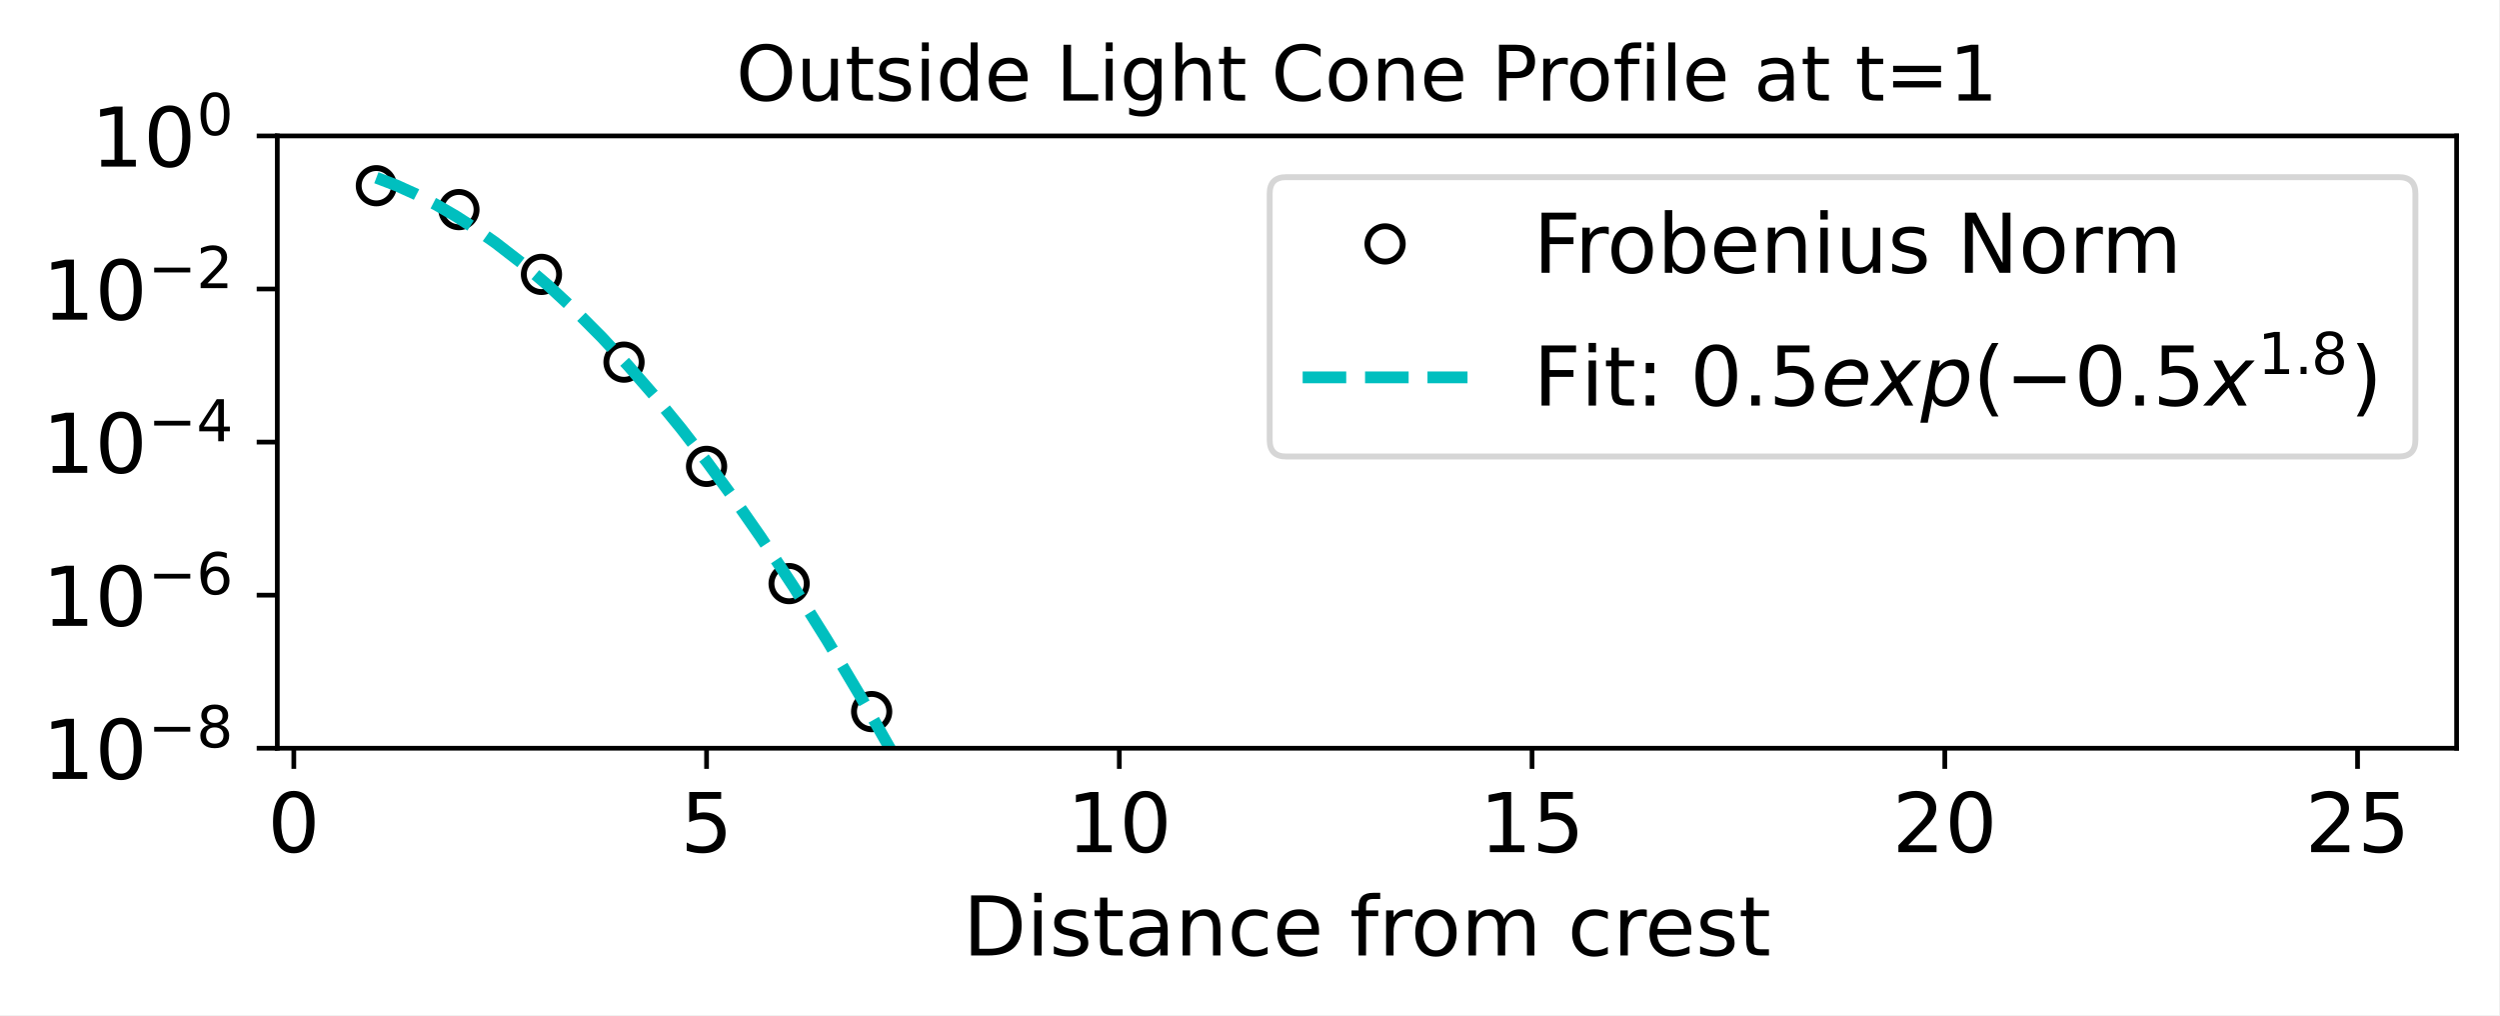
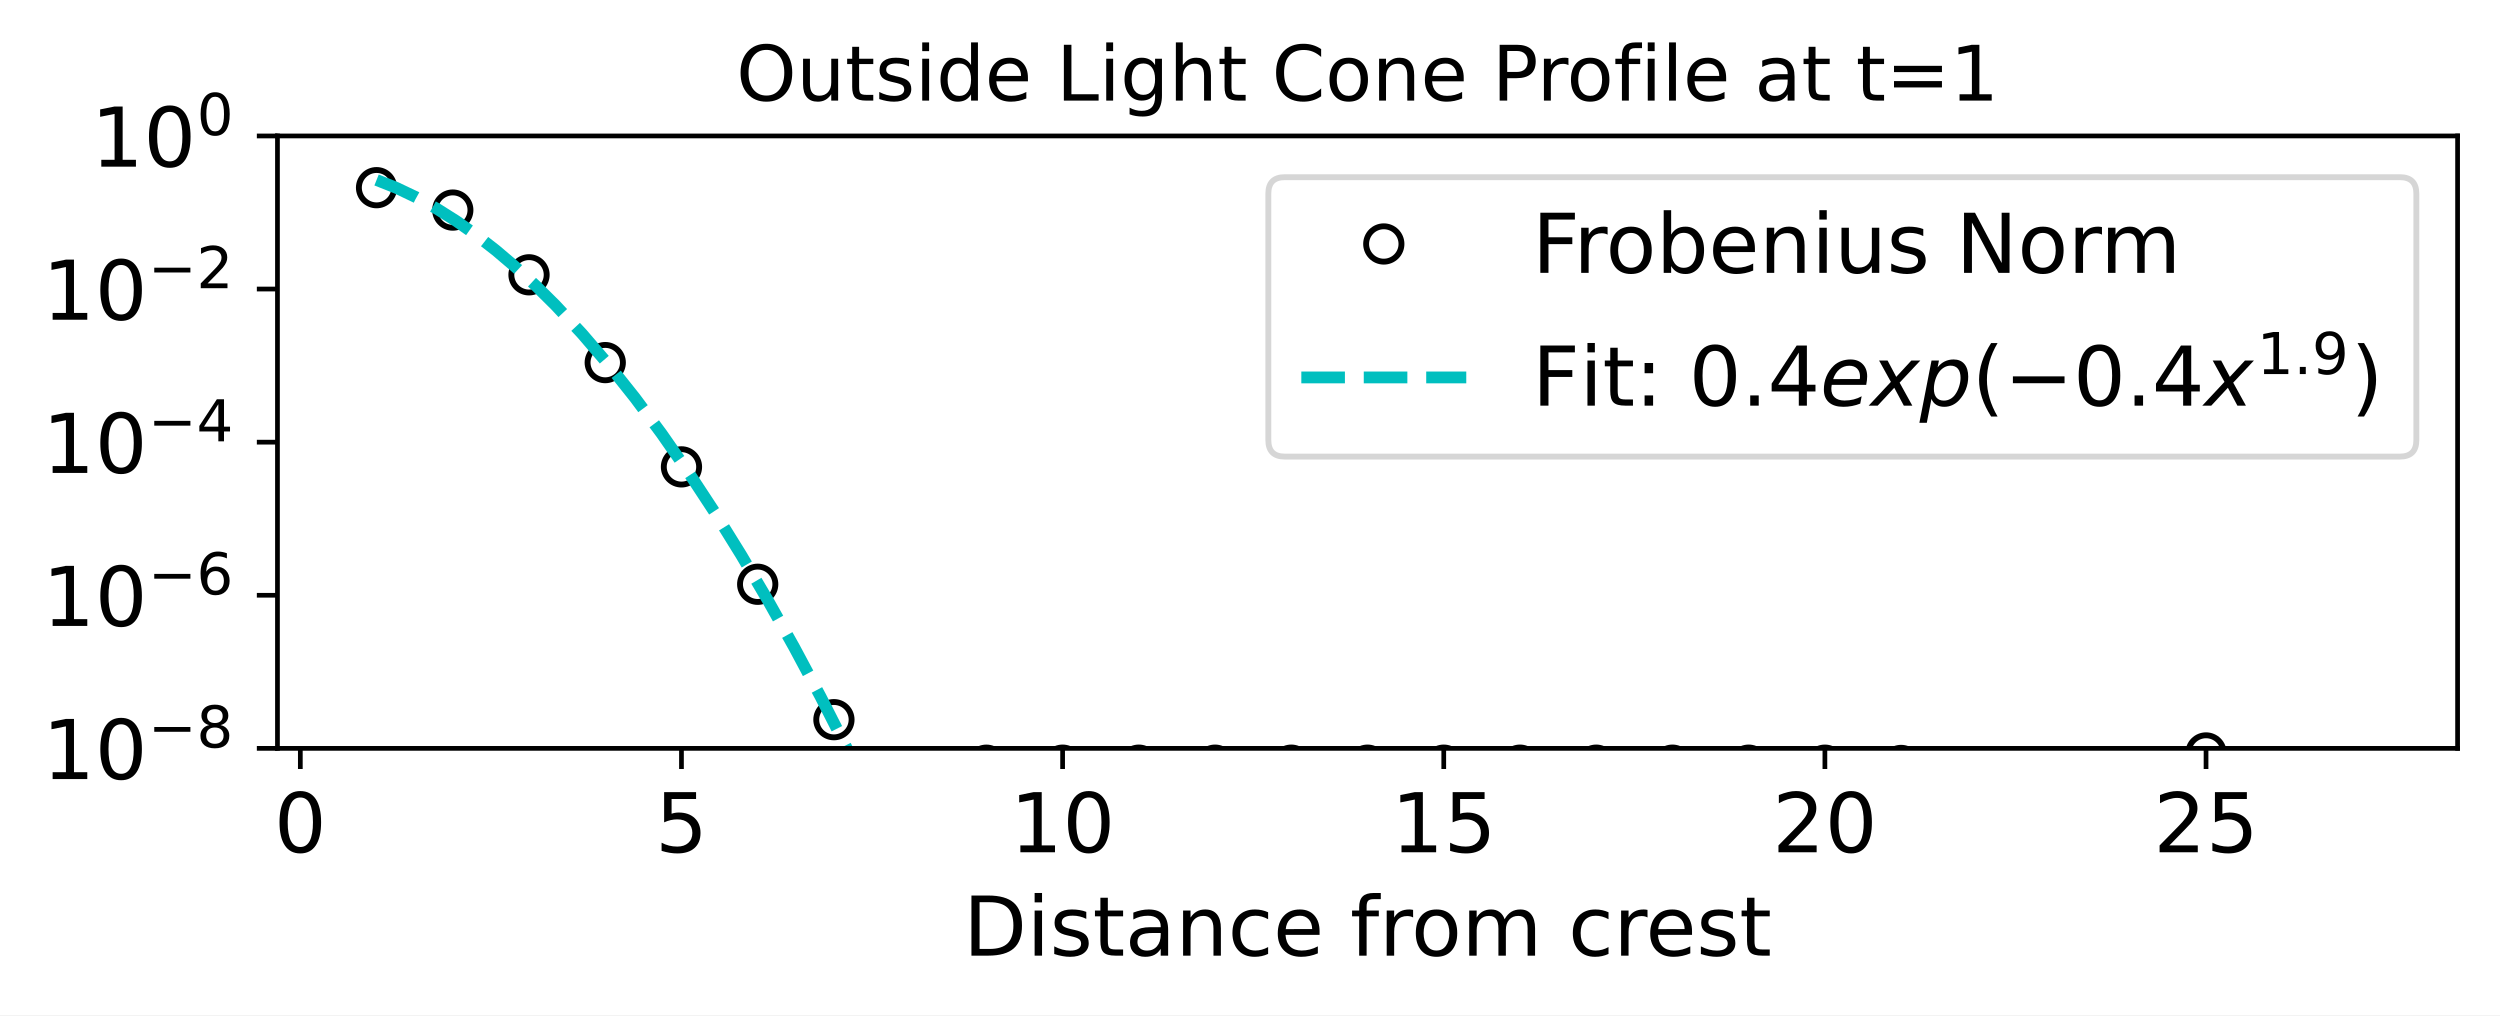
- <svg xmlns="http://www.w3.org/2000/svg" xmlns:xlink="http://www.w3.org/1999/xlink" width="424.458pt" height="172.337pt" viewBox="0 0 424.458 172.337" version="1.1">
+ <svg xmlns="http://www.w3.org/2000/svg" xmlns:xlink="http://www.w3.org/1999/xlink" width="424.385pt" height="172.337pt" viewBox="0 0 424.385 172.337" version="1.1">
  <defs>
    <style type="text/css">*{stroke-linejoin: round; stroke-linecap: butt}</style>
  </defs>
  <g id="figure_1">
    <g id="patch_1">
-       <path d="M 0 172.337  L 424.458 172.337  L 424.458 0  L 0 0  z " style="fill: #ffffff" />
+       <path d="M 0 172.337  L 424.385 172.337  L 424.385 0  L 0 0  z " style="fill: #ffffff" />
    </g>
    <g id="axes_1">
      <g id="patch_2">
-         <path d="M 47.1 127.038  L 417.258 127.038  L 417.258 23.078  L 47.1 23.078  z " style="fill: #ffffff" />
+         <path d="M 47.1 127.038  L 417.185 127.038  L 417.185 23.078  L 47.1 23.078  z " style="fill: #ffffff" />
      </g>
      <g id="matplotlib.axis_1">
        <g id="xtick_1">
          <g id="line2d_1">
            <defs>
-               <path id="md20a677509" d="M 0 0  L 0 3.5  " style="stroke: #000000; stroke-width: 0.8" />
+               <path id="m1f319a5783" d="M 0 0  L 0 3.5  " style="stroke: #000000; stroke-width: 0.8" />
            </defs>
            <g>
-               <use xlink:href="#md20a677509" x="49.904" y="127.038" style="stroke: #000000; stroke-width: 0.8" />
+               <use xlink:href="#m1f319a5783" x="50.982" y="127.038" style="stroke: #000000; stroke-width: 0.8" />
            </g>
          </g>
          <g id="text_1">
-             <g transform="translate(45.45048 144.6758) scale(0.14 -0.14)">
+             <g transform="translate(46.52826 144.6758) scale(0.14 -0.14)">
              <defs>
                <path id="DejaVuSans-30" d="M 2034 4250  Q 1547 4250 1301 3770  Q 1056 3291 1056 2328  Q 1056 1369 1301 889  Q 1547 409 2034 409  Q 2525 409 2770 889  Q 3016 1369 3016 2328  Q 3016 3291 2770 3770  Q 2525 4250 2034 4250  z M 2034 4750  Q 2819 4750 3233 4129  Q 3647 3509 3647 2328  Q 3647 1150 3233 529  Q 2819 -91 2034 -91  Q 1250 -91 836 529  Q 422 1150 422 2328  Q 422 3509 836 4129  Q 1250 4750 2034 4750  z " transform="scale(0.015625)" />
              </defs>
              <use xlink:href="#DejaVuSans-30" />
            </g>
          </g>
        </g>
        <g id="xtick_2">
          <g id="line2d_2">
            <g>
-               <use xlink:href="#md20a677509" x="120.01" y="127.038" style="stroke: #000000; stroke-width: 0.8" />
+               <use xlink:href="#m1f319a5783" x="115.682" y="127.038" style="stroke: #000000; stroke-width: 0.8" />
            </g>
          </g>
          <g id="text_2">
-             <g transform="translate(115.5562 144.6758) scale(0.14 -0.14)">
+             <g transform="translate(111.2284 144.6758) scale(0.14 -0.14)">
              <defs>
                <path id="DejaVuSans-35" d="M 691 4666  L 3169 4666  L 3169 4134  L 1269 4134  L 1269 2991  Q 1406 3038 1543 3061  Q 1681 3084 1819 3084  Q 2600 3084 3056 2656  Q 3513 2228 3513 1497  Q 3513 744 3044 326  Q 2575 -91 1722 -91  Q 1428 -91 1123 -41  Q 819 9 494 109  L 494 744  Q 775 591 1075 516  Q 1375 441 1709 441  Q 2250 441 2565 725  Q 2881 1009 2881 1497  Q 2881 1984 2565 2268  Q 2250 2553 1709 2553  Q 1456 2553 1204 2497  Q 953 2441 691 2322  L 691 4666  z " transform="scale(0.015625)" />
              </defs>
              <use xlink:href="#DejaVuSans-35" />
            </g>
          </g>
        </g>
        <g id="xtick_3">
          <g id="line2d_3">
            <g>
-               <use xlink:href="#md20a677509" x="190.116" y="127.038" style="stroke: #000000; stroke-width: 0.8" />
+               <use xlink:href="#m1f319a5783" x="180.382" y="127.038" style="stroke: #000000; stroke-width: 0.8" />
            </g>
          </g>
          <g id="text_3">
-             <g transform="translate(181.2082 144.6758) scale(0.14 -0.14)">
+             <g transform="translate(171.4749 144.6758) scale(0.14 -0.14)">
              <defs>
                <path id="DejaVuSans-31" d="M 794 531  L 1825 531  L 1825 4091  L 703 3866  L 703 4441  L 1819 4666  L 2450 4666  L 2450 531  L 3481 531  L 3481 0  L 794 0  L 794 531  z " transform="scale(0.015625)" />
              </defs>
              <use xlink:href="#DejaVuSans-31" />
-               <use xlink:href="#DejaVuSans-30" x="63.623" />
+               <use xlink:href="#DejaVuSans-30" transform="translate(63.62305 0)" />
            </g>
          </g>
        </g>
        <g id="xtick_4">
          <g id="line2d_4">
            <g>
-               <use xlink:href="#md20a677509" x="260.221" y="127.038" style="stroke: #000000; stroke-width: 0.8" />
+               <use xlink:href="#m1f319a5783" x="245.083" y="127.038" style="stroke: #000000; stroke-width: 0.8" />
            </g>
          </g>
          <g id="text_4">
-             <g transform="translate(251.3139 144.6758) scale(0.14 -0.14)">
+             <g transform="translate(236.175 144.6758) scale(0.14 -0.14)">
              <use xlink:href="#DejaVuSans-31" />
-               <use xlink:href="#DejaVuSans-35" x="63.623" />
+               <use xlink:href="#DejaVuSans-35" transform="translate(63.62305 0)" />
            </g>
          </g>
        </g>
        <g id="xtick_5">
          <g id="line2d_5">
            <g>
-               <use xlink:href="#md20a677509" x="330.327" y="127.038" style="stroke: #000000; stroke-width: 0.8" />
+               <use xlink:href="#m1f319a5783" x="309.783" y="127.038" style="stroke: #000000; stroke-width: 0.8" />
            </g>
          </g>
          <g id="text_5">
-             <g transform="translate(321.4196 144.6758) scale(0.14 -0.14)">
+             <g transform="translate(300.8752 144.6758) scale(0.14 -0.14)">
              <defs>
                <path id="DejaVuSans-32" d="M 1228 531  L 3431 531  L 3431 0  L 469 0  L 469 531  Q 828 903 1448 1529  Q 2069 2156 2228 2338  Q 2531 2678 2651 2914  Q 2772 3150 2772 3378  Q 2772 3750 2511 3984  Q 2250 4219 1831 4219  Q 1534 4219 1204 4116  Q 875 4013 500 3803  L 500 4441  Q 881 4594 1212 4672  Q 1544 4750 1819 4750  Q 2544 4750 2975 4387  Q 3406 4025 3406 3419  Q 3406 3131 3298 2873  Q 3191 2616 2906 2266  Q 2828 2175 2409 1742  Q 1991 1309 1228 531  z " transform="scale(0.015625)" />
              </defs>
              <use xlink:href="#DejaVuSans-32" />
-               <use xlink:href="#DejaVuSans-30" x="63.623" />
+               <use xlink:href="#DejaVuSans-30" transform="translate(63.62305 0)" />
            </g>
          </g>
        </g>
        <g id="xtick_6">
          <g id="line2d_6">
            <g>
-               <use xlink:href="#md20a677509" x="400.433" y="127.038" style="stroke: #000000; stroke-width: 0.8" />
+               <use xlink:href="#m1f319a5783" x="374.483" y="127.038" style="stroke: #000000; stroke-width: 0.8" />
            </g>
          </g>
          <g id="text_6">
-             <g transform="translate(391.5254 144.6758) scale(0.14 -0.14)">
+             <g transform="translate(365.5754 144.6758) scale(0.14 -0.14)">
              <use xlink:href="#DejaVuSans-32" />
-               <use xlink:href="#DejaVuSans-35" x="63.623" />
+               <use xlink:href="#DejaVuSans-35" transform="translate(63.62305 0)" />
            </g>
          </g>
        </g>
        <g id="text_7">
-           <g transform="translate(163.5693 162.2252) scale(0.14 -0.14)">
+           <g transform="translate(163.5327 162.2252) scale(0.14 -0.14)">
            <defs>
              <path id="DejaVuSans-44" d="M 1259 4147  L 1259 519  L 2022 519  Q 2988 519 3436 956  Q 3884 1394 3884 2338  Q 3884 3275 3436 3711  Q 2988 4147 2022 4147  L 1259 4147  z M 628 4666  L 1925 4666  Q 3281 4666 3915 4102  Q 4550 3538 4550 2338  Q 4550 1131 3912 565  Q 3275 0 1925 0  L 628 0  L 628 4666  z " transform="scale(0.015625)" />
              <path id="DejaVuSans-69" d="M 603 3500  L 1178 3500  L 1178 0  L 603 0  L 603 3500  z M 603 4863  L 1178 4863  L 1178 4134  L 603 4134  L 603 4863  z " transform="scale(0.015625)" />
              <path id="DejaVuSans-73" d="M 2834 3397  L 2834 2853  Q 2591 2978 2328 3040  Q 2066 3103 1784 3103  Q 1356 3103 1142 2972  Q 928 2841 928 2578  Q 928 2378 1081 2264  Q 1234 2150 1697 2047  L 1894 2003  Q 2506 1872 2764 1633  Q 3022 1394 3022 966  Q 3022 478 2636 193  Q 2250 -91 1575 -91  Q 1294 -91 989 -36  Q 684 19 347 128  L 347 722  Q 666 556 975 473  Q 1284 391 1588 391  Q 1994 391 2212 530  Q 2431 669 2431 922  Q 2431 1156 2273 1281  Q 2116 1406 1581 1522  L 1381 1569  Q 847 1681 609 1914  Q 372 2147 372 2553  Q 372 3047 722 3315  Q 1072 3584 1716 3584  Q 2034 3584 2315 3537  Q 2597 3491 2834 3397  z " transform="scale(0.015625)" />
              <path id="DejaVuSans-74" d="M 1172 4494  L 1172 3500  L 2356 3500  L 2356 3053  L 1172 3053  L 1172 1153  Q 1172 725 1289 603  Q 1406 481 1766 481  L 2356 481  L 2356 0  L 1766 0  Q 1100 0 847 248  Q 594 497 594 1153  L 594 3053  L 172 3053  L 172 3500  L 594 3500  L 594 4494  L 1172 4494  z " transform="scale(0.015625)" />
              <path id="DejaVuSans-61" d="M 2194 1759  Q 1497 1759 1228 1600  Q 959 1441 959 1056  Q 959 750 1161 570  Q 1363 391 1709 391  Q 2188 391 2477 730  Q 2766 1069 2766 1631  L 2766 1759  L 2194 1759  z M 3341 1997  L 3341 0  L 2766 0  L 2766 531  Q 2569 213 2275 61  Q 1981 -91 1556 -91  Q 1019 -91 701 211  Q 384 513 384 1019  Q 384 1609 779 1909  Q 1175 2209 1959 2209  L 2766 2209  L 2766 2266  Q 2766 2663 2505 2880  Q 2244 3097 1772 3097  Q 1472 3097 1187 3025  Q 903 2953 641 2809  L 641 3341  Q 956 3463 1253 3523  Q 1550 3584 1831 3584  Q 2591 3584 2966 3190  Q 3341 2797 3341 1997  z " transform="scale(0.015625)" />
              <path id="DejaVuSans-6e" d="M 3513 2113  L 3513 0  L 2938 0  L 2938 2094  Q 2938 2591 2744 2837  Q 2550 3084 2163 3084  Q 1697 3084 1428 2787  Q 1159 2491 1159 1978  L 1159 0  L 581 0  L 581 3500  L 1159 3500  L 1159 2956  Q 1366 3272 1645 3428  Q 1925 3584 2291 3584  Q 2894 3584 3203 3211  Q 3513 2838 3513 2113  z " transform="scale(0.015625)" />
              <path id="DejaVuSans-63" d="M 3122 3366  L 3122 2828  Q 2878 2963 2633 3030  Q 2388 3097 2138 3097  Q 1578 3097 1268 2742  Q 959 2388 959 1747  Q 959 1106 1268 751  Q 1578 397 2138 397  Q 2388 397 2633 464  Q 2878 531 3122 666  L 3122 134  Q 2881 22 2623 -34  Q 2366 -91 2075 -91  Q 1284 -91 818 406  Q 353 903 353 1747  Q 353 2603 823 3093  Q 1294 3584 2113 3584  Q 2378 3584 2631 3529  Q 2884 3475 3122 3366  z " transform="scale(0.015625)" />
              <path id="DejaVuSans-65" d="M 3597 1894  L 3597 1613  L 953 1613  Q 991 1019 1311 708  Q 1631 397 2203 397  Q 2534 397 2845 478  Q 3156 559 3463 722  L 3463 178  Q 3153 47 2828 -22  Q 2503 -91 2169 -91  Q 1331 -91 842 396  Q 353 884 353 1716  Q 353 2575 817 3079  Q 1281 3584 2069 3584  Q 2775 3584 3186 3129  Q 3597 2675 3597 1894  z M 3022 2063  Q 3016 2534 2758 2815  Q 2500 3097 2075 3097  Q 1594 3097 1305 2825  Q 1016 2553 972 2059  L 3022 2063  z " transform="scale(0.015625)" />
              <path id="DejaVuSans-20" transform="scale(0.015625)" />
              <path id="DejaVuSans-66" d="M 2375 4863  L 2375 4384  L 1825 4384  Q 1516 4384 1395 4259  Q 1275 4134 1275 3809  L 1275 3500  L 2222 3500  L 2222 3053  L 1275 3053  L 1275 0  L 697 0  L 697 3053  L 147 3053  L 147 3500  L 697 3500  L 697 3744  Q 697 4328 969 4595  Q 1241 4863 1831 4863  L 2375 4863  z " transform="scale(0.015625)" />
              <path id="DejaVuSans-72" d="M 2631 2963  Q 2534 3019 2420 3045  Q 2306 3072 2169 3072  Q 1681 3072 1420 2755  Q 1159 2438 1159 1844  L 1159 0  L 581 0  L 581 3500  L 1159 3500  L 1159 2956  Q 1341 3275 1631 3429  Q 1922 3584 2338 3584  Q 2397 3584 2469 3576  Q 2541 3569 2628 3553  L 2631 2963  z " transform="scale(0.015625)" />
              <path id="DejaVuSans-6f" d="M 1959 3097  Q 1497 3097 1228 2736  Q 959 2375 959 1747  Q 959 1119 1226 758  Q 1494 397 1959 397  Q 2419 397 2687 759  Q 2956 1122 2956 1747  Q 2956 2369 2687 2733  Q 2419 3097 1959 3097  z M 1959 3584  Q 2709 3584 3137 3096  Q 3566 2609 3566 1747  Q 3566 888 3137 398  Q 2709 -91 1959 -91  Q 1206 -91 779 398  Q 353 888 353 1747  Q 353 2609 779 3096  Q 1206 3584 1959 3584  z " transform="scale(0.015625)" />
              <path id="DejaVuSans-6d" d="M 3328 2828  Q 3544 3216 3844 3400  Q 4144 3584 4550 3584  Q 5097 3584 5394 3201  Q 5691 2819 5691 2113  L 5691 0  L 5113 0  L 5113 2094  Q 5113 2597 4934 2840  Q 4756 3084 4391 3084  Q 3944 3084 3684 2787  Q 3425 2491 3425 1978  L 3425 0  L 2847 0  L 2847 2094  Q 2847 2600 2669 2842  Q 2491 3084 2119 3084  Q 1678 3084 1418 2786  Q 1159 2488 1159 1978  L 1159 0  L 581 0  L 581 3500  L 1159 3500  L 1159 2956  Q 1356 3278 1631 3431  Q 1906 3584 2284 3584  Q 2666 3584 2933 3390  Q 3200 3197 3328 2828  z " transform="scale(0.015625)" />
            </defs>
            <use xlink:href="#DejaVuSans-44" />
-             <use xlink:href="#DejaVuSans-69" x="77.002" />
-             <use xlink:href="#DejaVuSans-73" x="104.785" />
-             <use xlink:href="#DejaVuSans-74" x="156.885" />
-             <use xlink:href="#DejaVuSans-61" x="196.094" />
-             <use xlink:href="#DejaVuSans-6e" x="257.373" />
-             <use xlink:href="#DejaVuSans-63" x="320.752" />
-             <use xlink:href="#DejaVuSans-65" x="375.732" />
-             <use xlink:href="#DejaVuSans-20" x="437.256" />
-             <use xlink:href="#DejaVuSans-66" x="469.043" />
-             <use xlink:href="#DejaVuSans-72" x="504.248" />
-             <use xlink:href="#DejaVuSans-6f" x="543.111" />
-             <use xlink:href="#DejaVuSans-6d" x="604.293" />
-             <use xlink:href="#DejaVuSans-20" x="701.705" />
-             <use xlink:href="#DejaVuSans-63" x="733.492" />
-             <use xlink:href="#DejaVuSans-72" x="788.473" />
-             <use xlink:href="#DejaVuSans-65" x="827.336" />
-             <use xlink:href="#DejaVuSans-73" x="888.859" />
-             <use xlink:href="#DejaVuSans-74" x="940.959" />
+             <use xlink:href="#DejaVuSans-69" transform="translate(77.00195 0)" />
+             <use xlink:href="#DejaVuSans-73" transform="translate(104.7852 0)" />
+             <use xlink:href="#DejaVuSans-74" transform="translate(156.8848 0)" />
+             <use xlink:href="#DejaVuSans-61" transform="translate(196.0938 0)" />
+             <use xlink:href="#DejaVuSans-6e" transform="translate(257.373 0)" />
+             <use xlink:href="#DejaVuSans-63" transform="translate(320.752 0)" />
+             <use xlink:href="#DejaVuSans-65" transform="translate(375.7324 0)" />
+             <use xlink:href="#DejaVuSans-20" transform="translate(437.2559 0)" />
+             <use xlink:href="#DejaVuSans-66" transform="translate(469.043 0)" />
+             <use xlink:href="#DejaVuSans-72" transform="translate(504.248 0)" />
+             <use xlink:href="#DejaVuSans-6f" transform="translate(543.1113 0)" />
+             <use xlink:href="#DejaVuSans-6d" transform="translate(604.293 0)" />
+             <use xlink:href="#DejaVuSans-20" transform="translate(701.7051 0)" />
+             <use xlink:href="#DejaVuSans-63" transform="translate(733.4922 0)" />
+             <use xlink:href="#DejaVuSans-72" transform="translate(788.4727 0)" />
+             <use xlink:href="#DejaVuSans-65" transform="translate(827.3359 0)" />
+             <use xlink:href="#DejaVuSans-73" transform="translate(888.8594 0)" />
+             <use xlink:href="#DejaVuSans-74" transform="translate(940.959 0)" />
          </g>
        </g>
      </g>
      <g id="matplotlib.axis_2">
        <g id="ytick_1">
          <g id="line2d_7">
            <defs>
-               <path id="mdaa68a23bd" d="M 0 0  L -3.5 0  " style="stroke: #000000; stroke-width: 0.8" />
+               <path id="mc70b326fee" d="M 0 0  L -3.5 0  " style="stroke: #000000; stroke-width: 0.8" />
            </defs>
            <g>
-               <use xlink:href="#mdaa68a23bd" x="47.1" y="127.038" style="stroke: #000000; stroke-width: 0.8" />
+               <use xlink:href="#mc70b326fee" x="47.1" y="127.038" style="stroke: #000000; stroke-width: 0.8" />
            </g>
          </g>
          <g id="text_8">
            <g transform="translate(7.2 132.3569) scale(0.14 -0.14)">
              <defs>
                <path id="DejaVuSans-2212" d="M 678 2272  L 4684 2272  L 4684 1741  L 678 1741  L 678 2272  z " transform="scale(0.015625)" />
                <path id="DejaVuSans-38" d="M 2034 2216  Q 1584 2216 1326 1975  Q 1069 1734 1069 1313  Q 1069 891 1326 650  Q 1584 409 2034 409  Q 2484 409 2743 651  Q 3003 894 3003 1313  Q 3003 1734 2745 1975  Q 2488 2216 2034 2216  z M 1403 2484  Q 997 2584 770 2862  Q 544 3141 544 3541  Q 544 4100 942 4425  Q 1341 4750 2034 4750  Q 2731 4750 3128 4425  Q 3525 4100 3525 3541  Q 3525 3141 3298 2862  Q 3072 2584 2669 2484  Q 3125 2378 3379 2068  Q 3634 1759 3634 1313  Q 3634 634 3220 271  Q 2806 -91 2034 -91  Q 1263 -91 848 271  Q 434 634 434 1313  Q 434 1759 690 2068  Q 947 2378 1403 2484  z M 1172 3481  Q 1172 3119 1398 2916  Q 1625 2713 2034 2713  Q 2441 2713 2670 2916  Q 2900 3119 2900 3481  Q 2900 3844 2670 4047  Q 2441 4250 2034 4250  Q 1625 4250 1398 4047  Q 1172 3844 1172 3481  z " transform="scale(0.015625)" />
              </defs>
              <use xlink:href="#DejaVuSans-31" transform="translate(0 0.765625)" />
              <use xlink:href="#DejaVuSans-30" transform="translate(63.62305 0.765625)" />
              <use xlink:href="#DejaVuSans-2212" transform="translate(128.2031 39.04688) scale(0.7)" />
              <use xlink:href="#DejaVuSans-38" transform="translate(186.8555 39.04688) scale(0.7)" />
            </g>
          </g>
        </g>
        <g id="ytick_2">
          <g id="line2d_8">
            <g>
-               <use xlink:href="#mdaa68a23bd" x="47.1" y="101.048" style="stroke: #000000; stroke-width: 0.8" />
+               <use xlink:href="#mc70b326fee" x="47.1" y="101.048" style="stroke: #000000; stroke-width: 0.8" />
            </g>
          </g>
          <g id="text_9">
            <g transform="translate(7.2 106.3669) scale(0.14 -0.14)">
              <defs>
                <path id="DejaVuSans-36" d="M 2113 2584  Q 1688 2584 1439 2293  Q 1191 2003 1191 1497  Q 1191 994 1439 701  Q 1688 409 2113 409  Q 2538 409 2786 701  Q 3034 994 3034 1497  Q 3034 2003 2786 2293  Q 2538 2584 2113 2584  z M 3366 4563  L 3366 3988  Q 3128 4100 2886 4159  Q 2644 4219 2406 4219  Q 1781 4219 1451 3797  Q 1122 3375 1075 2522  Q 1259 2794 1537 2939  Q 1816 3084 2150 3084  Q 2853 3084 3261 2657  Q 3669 2231 3669 1497  Q 3669 778 3244 343  Q 2819 -91 2113 -91  Q 1303 -91 875 529  Q 447 1150 447 2328  Q 447 3434 972 4092  Q 1497 4750 2381 4750  Q 2619 4750 2861 4703  Q 3103 4656 3366 4563  z " transform="scale(0.015625)" />
              </defs>
              <use xlink:href="#DejaVuSans-31" transform="translate(0 0.765625)" />
              <use xlink:href="#DejaVuSans-30" transform="translate(63.62305 0.765625)" />
              <use xlink:href="#DejaVuSans-2212" transform="translate(128.2031 39.04688) scale(0.7)" />
              <use xlink:href="#DejaVuSans-36" transform="translate(186.8555 39.04688) scale(0.7)" />
            </g>
          </g>
        </g>
        <g id="ytick_3">
          <g id="line2d_9">
            <g>
-               <use xlink:href="#mdaa68a23bd" x="47.1" y="75.058" style="stroke: #000000; stroke-width: 0.8" />
+               <use xlink:href="#mc70b326fee" x="47.1" y="75.058" style="stroke: #000000; stroke-width: 0.8" />
            </g>
          </g>
          <g id="text_10">
            <g transform="translate(7.2 80.37687) scale(0.14 -0.14)">
              <defs>
                <path id="DejaVuSans-34" d="M 2419 4116  L 825 1625  L 2419 1625  L 2419 4116  z M 2253 4666  L 3047 4666  L 3047 1625  L 3713 1625  L 3713 1100  L 3047 1100  L 3047 0  L 2419 0  L 2419 1100  L 313 1100  L 313 1709  L 2253 4666  z " transform="scale(0.015625)" />
              </defs>
              <use xlink:href="#DejaVuSans-31" transform="translate(0 0.684375)" />
              <use xlink:href="#DejaVuSans-30" transform="translate(63.62305 0.684375)" />
              <use xlink:href="#DejaVuSans-2212" transform="translate(128.2031 38.96563) scale(0.7)" />
              <use xlink:href="#DejaVuSans-34" transform="translate(186.8555 38.96563) scale(0.7)" />
            </g>
          </g>
        </g>
        <g id="ytick_4">
          <g id="line2d_10">
            <g>
-               <use xlink:href="#mdaa68a23bd" x="47.1" y="49.068" style="stroke: #000000; stroke-width: 0.8" />
+               <use xlink:href="#mc70b326fee" x="47.1" y="49.068" style="stroke: #000000; stroke-width: 0.8" />
            </g>
          </g>
          <g id="text_11">
            <g transform="translate(7.2 54.38688) scale(0.14 -0.14)">
              <use xlink:href="#DejaVuSans-31" transform="translate(0 0.765625)" />
              <use xlink:href="#DejaVuSans-30" transform="translate(63.62305 0.765625)" />
              <use xlink:href="#DejaVuSans-2212" transform="translate(128.2031 39.04688) scale(0.7)" />
              <use xlink:href="#DejaVuSans-32" transform="translate(186.8555 39.04688) scale(0.7)" />
            </g>
          </g>
        </g>
        <g id="ytick_5">
          <g id="line2d_11">
            <g>
-               <use xlink:href="#mdaa68a23bd" x="47.1" y="23.078" style="stroke: #000000; stroke-width: 0.8" />
+               <use xlink:href="#mc70b326fee" x="47.1" y="23.078" style="stroke: #000000; stroke-width: 0.8" />
            </g>
          </g>
          <g id="text_12">
            <g transform="translate(15.46 28.39688) scale(0.14 -0.14)">
              <use xlink:href="#DejaVuSans-31" transform="translate(0 0.765625)" />
              <use xlink:href="#DejaVuSans-30" transform="translate(63.62305 0.765625)" />
              <use xlink:href="#DejaVuSans-30" transform="translate(128.2031 39.04688) scale(0.7)" />
            </g>
          </g>
        </g>
      </g>
      <g id="line2d_12">
        <defs>
-           <path id="mbdacf6a982" d="M 0 3  C 0.796 3 1.559 2.684 2.121 2.121  C 2.684 1.559 3 0.796 3 0  C 3 -0.796 2.684 -1.559 2.121 -2.121  C 1.559 -2.684 0.796 -3 0 -3  C -0.796 -3 -1.559 -2.684 -2.121 -2.121  C -2.684 -1.559 -3 -0.796 -3 0  C -3 0.796 -2.684 1.559 -2.121 2.121  C -1.559 2.684 -0.796 3 0 3  z " style="stroke: #000000" />
+           <path id="m5ffe01f580" d="M 0 3  C 0.796 3 1.559 2.684 2.121 2.121  C 2.684 1.559 3 0.796 3 0  C 3 -0.796 2.684 -1.559 2.121 -2.121  C 1.559 -2.684 0.796 -3 0 -3  C -0.796 -3 -1.559 -2.684 -2.121 -2.121  C -2.684 -1.559 -3 -0.796 -3 0  C -3 0.796 -2.684 1.559 -2.121 2.121  C -1.559 2.684 -0.796 3 0 3  z " style="stroke: #000000" />
        </defs>
-         <g clip-path="url(#p3f7e298bd0)">
-           <use xlink:href="#mbdacf6a982" x="63.925" y="31.532" style="fill: #ffffff; stroke: #000000" />
-           <use xlink:href="#mbdacf6a982" x="77.947" y="35.588" style="fill: #ffffff; stroke: #000000" />
-           <use xlink:href="#mbdacf6a982" x="91.968" y="46.588" style="fill: #ffffff; stroke: #000000" />
-           <use xlink:href="#mbdacf6a982" x="105.989" y="61.486" style="fill: #ffffff; stroke: #000000" />
-           <use xlink:href="#mbdacf6a982" x="120.01" y="79.184" style="fill: #ffffff; stroke: #000000" />
-           <use xlink:href="#mbdacf6a982" x="134.031" y="99.086" style="fill: #ffffff; stroke: #000000" />
-           <use xlink:href="#mbdacf6a982" x="148.052" y="120.818" style="fill: #ffffff; stroke: #000000" />
-           <use xlink:href="#mbdacf6a982" x="162.073" y="144.294" style="fill: #ffffff; stroke: #000000" />
-           <use xlink:href="#mbdacf6a982" x="176.095" y="166.258" style="fill: #ffffff; stroke: #000000" />
-           <use xlink:href="#mbdacf6a982" x="190.116" y="163.51" style="fill: #ffffff; stroke: #000000" />
-           <use xlink:href="#mbdacf6a982" x="204.137" y="163.438" style="fill: #ffffff; stroke: #000000" />
-           <use xlink:href="#mbdacf6a982" x="218.158" y="163.51" style="fill: #ffffff; stroke: #000000" />
-           <use xlink:href="#mbdacf6a982" x="232.179" y="163.51" style="fill: #ffffff; stroke: #000000" />
-           <use xlink:href="#mbdacf6a982" x="246.2" y="163.51" style="fill: #ffffff; stroke: #000000" />
-           <use xlink:href="#mbdacf6a982" x="260.221" y="163.51" style="fill: #ffffff; stroke: #000000" />
-           <use xlink:href="#mbdacf6a982" x="274.243" y="163.51" style="fill: #ffffff; stroke: #000000" />
-           <use xlink:href="#mbdacf6a982" x="288.264" y="163.51" style="fill: #ffffff; stroke: #000000" />
-           <use xlink:href="#mbdacf6a982" x="302.285" y="163.51" style="fill: #ffffff; stroke: #000000" />
-           <use xlink:href="#mbdacf6a982" x="316.306" y="163.51" style="fill: #ffffff; stroke: #000000" />
-           <use xlink:href="#mbdacf6a982" x="330.327" y="163.51" style="fill: #ffffff; stroke: #000000" />
-           <use xlink:href="#mbdacf6a982" x="344.348" y="163.51" style="fill: #ffffff; stroke: #000000" />
-           <use xlink:href="#mbdacf6a982" x="358.369" y="163.51" style="fill: #ffffff; stroke: #000000" />
-           <use xlink:href="#mbdacf6a982" x="372.391" y="163.51" style="fill: #ffffff; stroke: #000000" />
-           <use xlink:href="#mbdacf6a982" x="386.412" y="163.51" style="fill: #ffffff; stroke: #000000" />
-           <use xlink:href="#mbdacf6a982" x="400.433" y="163.51" style="fill: #ffffff; stroke: #000000" />
+         <g clip-path="url(#p934e73e33e)">
+           <use xlink:href="#m5ffe01f580" x="63.922" y="31.859" style="fill: #ffffff; stroke: #000000" />
+           <use xlink:href="#m5ffe01f580" x="76.862" y="35.663" style="fill: #ffffff; stroke: #000000" />
+           <use xlink:href="#m5ffe01f580" x="89.802" y="46.651" style="fill: #ffffff; stroke: #000000" />
+           <use xlink:href="#m5ffe01f580" x="102.742" y="61.553" style="fill: #ffffff; stroke: #000000" />
+           <use xlink:href="#m5ffe01f580" x="115.682" y="79.255" style="fill: #ffffff; stroke: #000000" />
+           <use xlink:href="#m5ffe01f580" x="128.622" y="99.183" style="fill: #ffffff; stroke: #000000" />
+           <use xlink:href="#m5ffe01f580" x="141.562" y="122.168" style="fill: #ffffff; stroke: #000000" />
+           <use xlink:href="#m5ffe01f580" x="154.502" y="130.359" style="fill: #ffffff; stroke: #000000" />
+           <use xlink:href="#m5ffe01f580" x="167.442" y="129.897" style="fill: #ffffff; stroke: #000000" />
+           <use xlink:href="#m5ffe01f580" x="180.382" y="129.892" style="fill: #ffffff; stroke: #000000" />
+           <use xlink:href="#m5ffe01f580" x="193.322" y="129.892" style="fill: #ffffff; stroke: #000000" />
+           <use xlink:href="#m5ffe01f580" x="206.262" y="129.892" style="fill: #ffffff; stroke: #000000" />
+           <use xlink:href="#m5ffe01f580" x="219.202" y="129.892" style="fill: #ffffff; stroke: #000000" />
+           <use xlink:href="#m5ffe01f580" x="232.143" y="129.892" style="fill: #ffffff; stroke: #000000" />
+           <use xlink:href="#m5ffe01f580" x="245.083" y="129.892" style="fill: #ffffff; stroke: #000000" />
+           <use xlink:href="#m5ffe01f580" x="258.023" y="129.892" style="fill: #ffffff; stroke: #000000" />
+           <use xlink:href="#m5ffe01f580" x="270.963" y="129.892" style="fill: #ffffff; stroke: #000000" />
+           <use xlink:href="#m5ffe01f580" x="283.903" y="129.892" style="fill: #ffffff; stroke: #000000" />
+           <use xlink:href="#m5ffe01f580" x="296.843" y="129.892" style="fill: #ffffff; stroke: #000000" />
+           <use xlink:href="#m5ffe01f580" x="309.783" y="129.894" style="fill: #ffffff; stroke: #000000" />
+           <use xlink:href="#m5ffe01f580" x="322.723" y="129.94" style="fill: #ffffff; stroke: #000000" />
+           <use xlink:href="#m5ffe01f580" x="335.663" y="130.43" style="fill: #ffffff; stroke: #000000" />
+           <use xlink:href="#m5ffe01f580" x="348.603" y="132.903" style="fill: #ffffff; stroke: #000000" />
+           <use xlink:href="#m5ffe01f580" x="361.543" y="131.117" style="fill: #ffffff; stroke: #000000" />
+           <use xlink:href="#m5ffe01f580" x="374.483" y="127.818" style="fill: #ffffff; stroke: #000000" />
+           <use xlink:href="#m5ffe01f580" x="387.423" y="130.958" style="fill: #ffffff; stroke: #000000" />
+           <use xlink:href="#m5ffe01f580" x="400.363" y="134.567" style="fill: #ffffff; stroke: #000000" />
        </g>
      </g>
      <g id="line2d_13">
-         <path d="M 63.925 30.174  L 67.302 31.471  L 70.678 32.995  L 74.054 34.74  L 77.431 36.698  L 80.807 38.867  L 84.183 41.24  L 88.685 44.719  L 93.187 48.549  L 97.689 52.724  L 102.19 57.237  L 106.692 62.084  L 111.194 67.261  L 115.696 72.761  L 120.198 78.583  L 124.699 84.722  L 129.201 91.174  L 134.828 99.676  L 140.456 108.657  L 146.083 118.113  L 151.71 128.038  L 157.337 138.429  L 162.964 149.279  L 168.592 160.586  L 174.682 173.337  L 174.682 173.337  " clip-path="url(#p3f7e298bd0)" style="fill: none; stroke-dasharray: 7.4,3.2; stroke-dashoffset: 0; stroke: #00bfbf; stroke-width: 2" />
+         <path d="M 63.922 30.554  L 67.298 31.896  L 70.673 33.505  L 74.049 35.375  L 77.425 37.501  L 80.8 39.877  L 84.176 42.502  L 87.552 45.37  L 90.927 48.479  L 94.303 51.827  L 98.804 56.658  L 103.305 61.903  L 107.806 67.558  L 112.307 73.618  L 116.807 80.08  L 121.308 86.94  L 125.809 94.195  L 130.31 101.841  L 134.811 109.876  L 139.312 118.297  L 144.938 129.362  L 150.564 141.022  L 156.19 153.272  L 161.816 166.108  L 164.876 173.337  L 164.876 173.337  " clip-path="url(#p934e73e33e)" style="fill: none; stroke-dasharray: 7.4,3.2; stroke-dashoffset: 0; stroke: #00bfbf; stroke-width: 2" />
      </g>
      <g id="patch_3">
        <path d="M 47.1 127.038  L 47.1 23.078  " style="fill: none; stroke: #000000; stroke-width: 0.8; stroke-linejoin: miter; stroke-linecap: square" />
      </g>
      <g id="patch_4">
-         <path d="M 417.258 127.038  L 417.258 23.078  " style="fill: none; stroke: #000000; stroke-width: 0.8; stroke-linejoin: miter; stroke-linecap: square" />
+         <path d="M 417.185 127.038  L 417.185 23.078  " style="fill: none; stroke: #000000; stroke-width: 0.8; stroke-linejoin: miter; stroke-linecap: square" />
      </g>
      <g id="patch_5">
-         <path d="M 47.1 127.038  L 417.258 127.038  " style="fill: none; stroke: #000000; stroke-width: 0.8; stroke-linejoin: miter; stroke-linecap: square" />
+         <path d="M 47.1 127.038  L 417.185 127.038  " style="fill: none; stroke: #000000; stroke-width: 0.8; stroke-linejoin: miter; stroke-linecap: square" />
      </g>
      <g id="patch_6">
-         <path d="M 47.1 23.078  L 417.258 23.078  " style="fill: none; stroke: #000000; stroke-width: 0.8; stroke-linejoin: miter; stroke-linecap: square" />
+         <path d="M 47.1 23.078  L 417.185 23.078  " style="fill: none; stroke: #000000; stroke-width: 0.8; stroke-linejoin: miter; stroke-linecap: square" />
      </g>
      <g id="text_13">
-         <g transform="translate(125.0215 17.07797) scale(0.13 -0.13)">
+         <g transform="translate(124.9849 17.07797) scale(0.13 -0.13)">
          <defs>
            <path id="DejaVuSans-4f" d="M 2522 4238  Q 1834 4238 1429 3725  Q 1025 3213 1025 2328  Q 1025 1447 1429 934  Q 1834 422 2522 422  Q 3209 422 3611 934  Q 4013 1447 4013 2328  Q 4013 3213 3611 3725  Q 3209 4238 2522 4238  z M 2522 4750  Q 3503 4750 4090 4092  Q 4678 3434 4678 2328  Q 4678 1225 4090 567  Q 3503 -91 2522 -91  Q 1538 -91 948 565  Q 359 1222 359 2328  Q 359 3434 948 4092  Q 1538 4750 2522 4750  z " transform="scale(0.015625)" />
            <path id="DejaVuSans-75" d="M 544 1381  L 544 3500  L 1119 3500  L 1119 1403  Q 1119 906 1312 657  Q 1506 409 1894 409  Q 2359 409 2629 706  Q 2900 1003 2900 1516  L 2900 3500  L 3475 3500  L 3475 0  L 2900 0  L 2900 538  Q 2691 219 2414 64  Q 2138 -91 1772 -91  Q 1169 -91 856 284  Q 544 659 544 1381  z M 1991 3584  L 1991 3584  z " transform="scale(0.015625)" />
            <path id="DejaVuSans-64" d="M 2906 2969  L 2906 4863  L 3481 4863  L 3481 0  L 2906 0  L 2906 525  Q 2725 213 2448 61  Q 2172 -91 1784 -91  Q 1150 -91 751 415  Q 353 922 353 1747  Q 353 2572 751 3078  Q 1150 3584 1784 3584  Q 2172 3584 2448 3432  Q 2725 3281 2906 2969  z M 947 1747  Q 947 1113 1208 752  Q 1469 391 1925 391  Q 2381 391 2643 752  Q 2906 1113 2906 1747  Q 2906 2381 2643 2742  Q 2381 3103 1925 3103  Q 1469 3103 1208 2742  Q 947 2381 947 1747  z " transform="scale(0.015625)" />
            <path id="DejaVuSans-4c" d="M 628 4666  L 1259 4666  L 1259 531  L 3531 531  L 3531 0  L 628 0  L 628 4666  z " transform="scale(0.015625)" />
            <path id="DejaVuSans-67" d="M 2906 1791  Q 2906 2416 2648 2759  Q 2391 3103 1925 3103  Q 1463 3103 1205 2759  Q 947 2416 947 1791  Q 947 1169 1205 825  Q 1463 481 1925 481  Q 2391 481 2648 825  Q 2906 1169 2906 1791  z M 3481 434  Q 3481 -459 3084 -895  Q 2688 -1331 1869 -1331  Q 1566 -1331 1297 -1286  Q 1028 -1241 775 -1147  L 775 -588  Q 1028 -725 1275 -790  Q 1522 -856 1778 -856  Q 2344 -856 2625 -561  Q 2906 -266 2906 331  L 2906 616  Q 2728 306 2450 153  Q 2172 0 1784 0  Q 1141 0 747 490  Q 353 981 353 1791  Q 353 2603 747 3093  Q 1141 3584 1784 3584  Q 2172 3584 2450 3431  Q 2728 3278 2906 2969  L 2906 3500  L 3481 3500  L 3481 434  z " transform="scale(0.015625)" />
            <path id="DejaVuSans-68" d="M 3513 2113  L 3513 0  L 2938 0  L 2938 2094  Q 2938 2591 2744 2837  Q 2550 3084 2163 3084  Q 1697 3084 1428 2787  Q 1159 2491 1159 1978  L 1159 0  L 581 0  L 581 4863  L 1159 4863  L 1159 2956  Q 1366 3272 1645 3428  Q 1925 3584 2291 3584  Q 2894 3584 3203 3211  Q 3513 2838 3513 2113  z " transform="scale(0.015625)" />
            <path id="DejaVuSans-43" d="M 4122 4306  L 4122 3641  Q 3803 3938 3442 4084  Q 3081 4231 2675 4231  Q 1875 4231 1450 3742  Q 1025 3253 1025 2328  Q 1025 1406 1450 917  Q 1875 428 2675 428  Q 3081 428 3442 575  Q 3803 722 4122 1019  L 4122 359  Q 3791 134 3420 21  Q 3050 -91 2638 -91  Q 1578 -91 968 557  Q 359 1206 359 2328  Q 359 3453 968 4101  Q 1578 4750 2638 4750  Q 3056 4750 3426 4639  Q 3797 4528 4122 4306  z " transform="scale(0.015625)" />
            <path id="DejaVuSans-50" d="M 1259 4147  L 1259 2394  L 2053 2394  Q 2494 2394 2734 2622  Q 2975 2850 2975 3272  Q 2975 3691 2734 3919  Q 2494 4147 2053 4147  L 1259 4147  z M 628 4666  L 2053 4666  Q 2838 4666 3239 4311  Q 3641 3956 3641 3272  Q 3641 2581 3239 2228  Q 2838 1875 2053 1875  L 1259 1875  L 1259 0  L 628 0  L 628 4666  z " transform="scale(0.015625)" />
            <path id="DejaVuSans-6c" d="M 603 4863  L 1178 4863  L 1178 0  L 603 0  L 603 4863  z " transform="scale(0.015625)" />
            <path id="DejaVuSans-3d" d="M 678 2906  L 4684 2906  L 4684 2381  L 678 2381  L 678 2906  z M 678 1631  L 4684 1631  L 4684 1100  L 678 1100  L 678 1631  z " transform="scale(0.015625)" />
          </defs>
          <use xlink:href="#DejaVuSans-4f" />
-           <use xlink:href="#DejaVuSans-75" x="78.711" />
-           <use xlink:href="#DejaVuSans-74" x="142.09" />
-           <use xlink:href="#DejaVuSans-73" x="181.299" />
-           <use xlink:href="#DejaVuSans-69" x="233.398" />
-           <use xlink:href="#DejaVuSans-64" x="261.182" />
-           <use xlink:href="#DejaVuSans-65" x="324.658" />
-           <use xlink:href="#DejaVuSans-20" x="386.182" />
-           <use xlink:href="#DejaVuSans-4c" x="417.969" />
-           <use xlink:href="#DejaVuSans-69" x="473.682" />
-           <use xlink:href="#DejaVuSans-67" x="501.465" />
-           <use xlink:href="#DejaVuSans-68" x="564.941" />
-           <use xlink:href="#DejaVuSans-74" x="628.32" />
-           <use xlink:href="#DejaVuSans-20" x="667.529" />
-           <use xlink:href="#DejaVuSans-43" x="699.316" />
-           <use xlink:href="#DejaVuSans-6f" x="769.141" />
-           <use xlink:href="#DejaVuSans-6e" x="830.322" />
-           <use xlink:href="#DejaVuSans-65" x="893.701" />
-           <use xlink:href="#DejaVuSans-20" x="955.225" />
-           <use xlink:href="#DejaVuSans-50" x="987.012" />
-           <use xlink:href="#DejaVuSans-72" x="1045.564" />
-           <use xlink:href="#DejaVuSans-6f" x="1084.428" />
-           <use xlink:href="#DejaVuSans-66" x="1145.609" />
-           <use xlink:href="#DejaVuSans-69" x="1180.814" />
-           <use xlink:href="#DejaVuSans-6c" x="1208.598" />
-           <use xlink:href="#DejaVuSans-65" x="1236.381" />
-           <use xlink:href="#DejaVuSans-20" x="1297.904" />
-           <use xlink:href="#DejaVuSans-61" x="1329.691" />
-           <use xlink:href="#DejaVuSans-74" x="1390.971" />
-           <use xlink:href="#DejaVuSans-20" x="1430.18" />
-           <use xlink:href="#DejaVuSans-74" x="1461.967" />
-           <use xlink:href="#DejaVuSans-3d" x="1501.176" />
-           <use xlink:href="#DejaVuSans-31" x="1584.965" />
+           <use xlink:href="#DejaVuSans-75" transform="translate(78.71094 0)" />
+           <use xlink:href="#DejaVuSans-74" transform="translate(142.0898 0)" />
+           <use xlink:href="#DejaVuSans-73" transform="translate(181.2988 0)" />
+           <use xlink:href="#DejaVuSans-69" transform="translate(233.3984 0)" />
+           <use xlink:href="#DejaVuSans-64" transform="translate(261.1816 0)" />
+           <use xlink:href="#DejaVuSans-65" transform="translate(324.6582 0)" />
+           <use xlink:href="#DejaVuSans-20" transform="translate(386.1816 0)" />
+           <use xlink:href="#DejaVuSans-4c" transform="translate(417.9688 0)" />
+           <use xlink:href="#DejaVuSans-69" transform="translate(473.6816 0)" />
+           <use xlink:href="#DejaVuSans-67" transform="translate(501.4648 0)" />
+           <use xlink:href="#DejaVuSans-68" transform="translate(564.9414 0)" />
+           <use xlink:href="#DejaVuSans-74" transform="translate(628.3203 0)" />
+           <use xlink:href="#DejaVuSans-20" transform="translate(667.5293 0)" />
+           <use xlink:href="#DejaVuSans-43" transform="translate(699.3164 0)" />
+           <use xlink:href="#DejaVuSans-6f" transform="translate(769.1406 0)" />
+           <use xlink:href="#DejaVuSans-6e" transform="translate(830.3223 0)" />
+           <use xlink:href="#DejaVuSans-65" transform="translate(893.7012 0)" />
+           <use xlink:href="#DejaVuSans-20" transform="translate(955.2246 0)" />
+           <use xlink:href="#DejaVuSans-50" transform="translate(987.0117 0)" />
+           <use xlink:href="#DejaVuSans-72" transform="translate(1045.564 0)" />
+           <use xlink:href="#DejaVuSans-6f" transform="translate(1084.428 0)" />
+           <use xlink:href="#DejaVuSans-66" transform="translate(1145.609 0)" />
+           <use xlink:href="#DejaVuSans-69" transform="translate(1180.814 0)" />
+           <use xlink:href="#DejaVuSans-6c" transform="translate(1208.598 0)" />
+           <use xlink:href="#DejaVuSans-65" transform="translate(1236.381 0)" />
+           <use xlink:href="#DejaVuSans-20" transform="translate(1297.904 0)" />
+           <use xlink:href="#DejaVuSans-61" transform="translate(1329.691 0)" />
+           <use xlink:href="#DejaVuSans-74" transform="translate(1390.971 0)" />
+           <use xlink:href="#DejaVuSans-20" transform="translate(1430.18 0)" />
+           <use xlink:href="#DejaVuSans-74" transform="translate(1461.967 0)" />
+           <use xlink:href="#DejaVuSans-3d" transform="translate(1501.176 0)" />
+           <use xlink:href="#DejaVuSans-31" transform="translate(1584.965 0)" />
        </g>
      </g>
      <g id="legend_1">
        <g id="patch_7">
-           <path d="M 218.458 77.507  L 407.458 77.507  Q 410.258 77.507 410.258 74.707  L 410.258 32.878  Q 410.258 30.078 407.458 30.078  L 218.458 30.078  Q 215.658 30.078 215.658 32.878  L 215.658 74.707  Q 215.658 77.507 218.458 77.507  z " style="fill: #ffffff; opacity: 0.8; stroke: #cccccc; stroke-linejoin: miter" />
+           <path d="M 218.105 77.507  L 407.385 77.507  Q 410.185 77.507 410.185 74.707  L 410.185 32.878  Q 410.185 30.078 407.385 30.078  L 218.105 30.078  Q 215.305 30.078 215.305 32.878  L 215.305 74.707  Q 215.305 77.507 218.105 77.507  z " style="fill: #ffffff; opacity: 0.8; stroke: #cccccc; stroke-linejoin: miter" />
        </g>
        <g id="line2d_14">
          <g>
-             <use xlink:href="#mbdacf6a982" x="235.258" y="41.416" style="fill: #ffffff; stroke: #000000" />
+             <use xlink:href="#m5ffe01f580" x="234.905" y="41.416" style="fill: #ffffff; stroke: #000000" />
          </g>
        </g>
        <g id="text_14">
-           <g transform="translate(260.4582 46.31578) scale(0.14 -0.14)">
+           <g transform="translate(260.105 46.31578) scale(0.14 -0.14)">
            <defs>
              <path id="DejaVuSans-46" d="M 628 4666  L 3309 4666  L 3309 4134  L 1259 4134  L 1259 2759  L 3109 2759  L 3109 2228  L 1259 2228  L 1259 0  L 628 0  L 628 4666  z " transform="scale(0.015625)" />
              <path id="DejaVuSans-62" d="M 3116 1747  Q 3116 2381 2855 2742  Q 2594 3103 2138 3103  Q 1681 3103 1420 2742  Q 1159 2381 1159 1747  Q 1159 1113 1420 752  Q 1681 391 2138 391  Q 2594 391 2855 752  Q 3116 1113 3116 1747  z M 1159 2969  Q 1341 3281 1617 3432  Q 1894 3584 2278 3584  Q 2916 3584 3314 3078  Q 3713 2572 3713 1747  Q 3713 922 3314 415  Q 2916 -91 2278 -91  Q 1894 -91 1617 61  Q 1341 213 1159 525  L 1159 0  L 581 0  L 581 4863  L 1159 4863  L 1159 2969  z " transform="scale(0.015625)" />
              <path id="DejaVuSans-4e" d="M 628 4666  L 1478 4666  L 3547 763  L 3547 4666  L 4159 4666  L 4159 0  L 3309 0  L 1241 3903  L 1241 0  L 628 0  L 628 4666  z " transform="scale(0.015625)" />
            </defs>
            <use xlink:href="#DejaVuSans-46" />
-             <use xlink:href="#DejaVuSans-72" x="50.27" />
-             <use xlink:href="#DejaVuSans-6f" x="89.133" />
-             <use xlink:href="#DejaVuSans-62" x="150.314" />
-             <use xlink:href="#DejaVuSans-65" x="213.791" />
-             <use xlink:href="#DejaVuSans-6e" x="275.314" />
-             <use xlink:href="#DejaVuSans-69" x="338.693" />
-             <use xlink:href="#DejaVuSans-75" x="366.477" />
-             <use xlink:href="#DejaVuSans-73" x="429.855" />
-             <use xlink:href="#DejaVuSans-20" x="481.955" />
-             <use xlink:href="#DejaVuSans-4e" x="513.742" />
-             <use xlink:href="#DejaVuSans-6f" x="588.547" />
-             <use xlink:href="#DejaVuSans-72" x="649.729" />
-             <use xlink:href="#DejaVuSans-6d" x="689.092" />
+             <use xlink:href="#DejaVuSans-72" transform="translate(50.26953 0)" />
+             <use xlink:href="#DejaVuSans-6f" transform="translate(89.13281 0)" />
+             <use xlink:href="#DejaVuSans-62" transform="translate(150.3145 0)" />
+             <use xlink:href="#DejaVuSans-65" transform="translate(213.791 0)" />
+             <use xlink:href="#DejaVuSans-6e" transform="translate(275.3145 0)" />
+             <use xlink:href="#DejaVuSans-69" transform="translate(338.6934 0)" />
+             <use xlink:href="#DejaVuSans-75" transform="translate(366.4766 0)" />
+             <use xlink:href="#DejaVuSans-73" transform="translate(429.8555 0)" />
+             <use xlink:href="#DejaVuSans-20" transform="translate(481.9551 0)" />
+             <use xlink:href="#DejaVuSans-4e" transform="translate(513.7422 0)" />
+             <use xlink:href="#DejaVuSans-6f" transform="translate(588.5469 0)" />
+             <use xlink:href="#DejaVuSans-72" transform="translate(649.7285 0)" />
+             <use xlink:href="#DejaVuSans-6d" transform="translate(689.0918 0)" />
          </g>
        </g>
        <g id="line2d_15">
-           <path d="M 221.258 64.067  L 235.258 64.067  L 249.258 64.067  " style="fill: none; stroke-dasharray: 7.4,3.2; stroke-dashoffset: 0; stroke: #00bfbf; stroke-width: 2" />
+           <path d="M 220.905 64.067  L 234.905 64.067  L 248.905 64.067  " style="fill: none; stroke-dasharray: 7.4,3.2; stroke-dashoffset: 0; stroke: #00bfbf; stroke-width: 2" />
        </g>
        <g id="text_15">
-           <g transform="translate(260.4582 68.96734) scale(0.14 -0.14)">
+           <g transform="translate(260.105 68.96734) scale(0.14 -0.14)">
            <defs>
              <path id="DejaVuSans-3a" d="M 750 794  L 1409 794  L 1409 0  L 750 0  L 750 794  z M 750 3309  L 1409 3309  L 1409 2516  L 750 2516  L 750 3309  z " transform="scale(0.015625)" />
              <path id="DejaVuSans-2e" d="M 684 794  L 1344 794  L 1344 0  L 684 0  L 684 794  z " transform="scale(0.015625)" />
              <path id="DejaVuSans-Oblique-65" d="M 3078 2063  Q 3088 2113 3092 2166  Q 3097 2219 3097 2272  Q 3097 2653 2873 2875  Q 2650 3097 2266 3097  Q 1838 3097 1509 2826  Q 1181 2556 1013 2059  L 3078 2063  z M 3578 1613  L 903 1613  Q 884 1494 878 1425  Q 872 1356 872 1306  Q 872 872 1139 634  Q 1406 397 1894 397  Q 2269 397 2603 481  Q 2938 566 3225 728  L 3116 159  Q 2806 34 2476 -28  Q 2147 -91 1806 -91  Q 1078 -91 686 257  Q 294 606 294 1247  Q 294 1794 489 2264  Q 684 2734 1063 3103  Q 1306 3334 1642 3459  Q 1978 3584 2356 3584  Q 2950 3584 3301 3228  Q 3653 2872 3653 2272  Q 3653 2128 3634 1964  Q 3616 1800 3578 1613  z " transform="scale(0.015625)" />
              <path id="DejaVuSans-Oblique-78" d="M 3841 3500  L 2234 1784  L 3219 0  L 2559 0  L 1819 1388  L 531 0  L -166 0  L 1556 1844  L 641 3500  L 1300 3500  L 1972 2234  L 3144 3500  L 3841 3500  z " transform="scale(0.015625)" />
              <path id="DejaVuSans-Oblique-70" d="M 3175 2156  Q 3175 2616 2975 2859  Q 2775 3103 2400 3103  Q 2144 3103 1911 2972  Q 1678 2841 1497 2591  Q 1319 2344 1212 1994  Q 1106 1644 1106 1300  Q 1106 863 1306 627  Q 1506 391 1875 391  Q 2147 391 2380 519  Q 2613 647 2778 891  Q 2956 1147 3065 1494  Q 3175 1841 3175 2156  z M 1394 2969  Q 1625 3272 1939 3428  Q 2253 3584 2638 3584  Q 3175 3584 3472 3232  Q 3769 2881 3769 2247  Q 3769 1728 3584 1258  Q 3400 788 3053 416  Q 2822 169 2531 39  Q 2241 -91 1919 -91  Q 1547 -91 1294 64  Q 1041 219 916 525  L 556 -1331  L -19 -1331  L 922 3500  L 1497 3500  L 1394 2969  z " transform="scale(0.015625)" />
              <path id="DejaVuSans-28" d="M 1984 4856  Q 1566 4138 1362 3434  Q 1159 2731 1159 2009  Q 1159 1288 1364 580  Q 1569 -128 1984 -844  L 1484 -844  Q 1016 -109 783 600  Q 550 1309 550 2009  Q 550 2706 781 3412  Q 1013 4119 1484 4856  L 1984 4856  z " transform="scale(0.015625)" />
+               <path id="DejaVuSans-39" d="M 703 97  L 703 672  Q 941 559 1184 500  Q 1428 441 1663 441  Q 2288 441 2617 861  Q 2947 1281 2994 2138  Q 2813 1869 2534 1725  Q 2256 1581 1919 1581  Q 1219 1581 811 2004  Q 403 2428 403 3163  Q 403 3881 828 4315  Q 1253 4750 1959 4750  Q 2769 4750 3195 4129  Q 3622 3509 3622 2328  Q 3622 1225 3098 567  Q 2575 -91 1691 -91  Q 1453 -91 1209 -44  Q 966 3 703 97  z M 1959 2075  Q 2384 2075 2632 2365  Q 2881 2656 2881 3163  Q 2881 3666 2632 3958  Q 2384 4250 1959 4250  Q 1534 4250 1286 3958  Q 1038 3666 1038 3163  Q 1038 2656 1286 2365  Q 1534 2075 1959 2075  z " transform="scale(0.015625)" />
              <path id="DejaVuSans-29" d="M 513 4856  L 1013 4856  Q 1481 4119 1714 3412  Q 1947 2706 1947 2009  Q 1947 1309 1714 600  Q 1481 -109 1013 -844  L 513 -844  Q 928 -128 1133 580  Q 1338 1288 1338 2009  Q 1338 2731 1133 3434  Q 928 4138 513 4856  z " transform="scale(0.015625)" />
            </defs>
            <use xlink:href="#DejaVuSans-46" transform="translate(0 0.765625)" />
            <use xlink:href="#DejaVuSans-69" transform="translate(57.51953 0.765625)" />
            <use xlink:href="#DejaVuSans-74" transform="translate(85.30273 0.765625)" />
            <use xlink:href="#DejaVuSans-3a" transform="translate(124.5117 0.765625)" />
            <use xlink:href="#DejaVuSans-20" transform="translate(158.2031 0.765625)" />
            <use xlink:href="#DejaVuSans-30" transform="translate(189.9902 0.765625)" />
            <use xlink:href="#DejaVuSans-2e" transform="translate(253.6133 0.765625)" />
-             <use xlink:href="#DejaVuSans-35" transform="translate(285.4004 0.765625)" />
+             <use xlink:href="#DejaVuSans-34" transform="translate(285.4004 0.765625)" />
            <use xlink:href="#DejaVuSans-Oblique-65" transform="translate(349.0234 0.765625)" />
            <use xlink:href="#DejaVuSans-Oblique-78" transform="translate(410.5469 0.765625)" />
            <use xlink:href="#DejaVuSans-Oblique-70" transform="translate(469.7266 0.765625)" />
            <use xlink:href="#DejaVuSans-28" transform="translate(533.2031 0.765625)" />
            <use xlink:href="#DejaVuSans-2212" transform="translate(572.2168 0.765625)" />
            <use xlink:href="#DejaVuSans-30" transform="translate(656.0059 0.765625)" />
            <use xlink:href="#DejaVuSans-2e" transform="translate(719.6289 0.765625)" />
-             <use xlink:href="#DejaVuSans-35" transform="translate(751.416 0.765625)" />
+             <use xlink:href="#DejaVuSans-34" transform="translate(751.416 0.765625)" />
            <use xlink:href="#DejaVuSans-Oblique-78" transform="translate(815.0391 0.765625)" />
            <use xlink:href="#DejaVuSans-31" transform="translate(878.6849 39.04688) scale(0.7)" />
            <use xlink:href="#DejaVuSans-2e" transform="translate(923.221 39.04688) scale(0.7)" />
-             <use xlink:href="#DejaVuSans-38" transform="translate(943.6345 39.04688) scale(0.7)" />
-             <use xlink:href="#DejaVuSans-29" transform="translate(990.905 0.765625)" />
+             <use xlink:href="#DejaVuSans-39" transform="translate(945.472 39.04688) scale(0.7)" />
+             <use xlink:href="#DejaVuSans-29" transform="translate(992.7425 0.765625)" />
          </g>
        </g>
      </g>
    </g>
  </g>
  <defs>
-     <clipPath id="p3f7e298bd0">
-       <rect x="47.1" y="23.078" width="370.158" height="103.96" />
+     <clipPath id="p934e73e33e">
+       <rect x="47.1" y="23.078" width="370.085" height="103.96" />
    </clipPath>
  </defs>
</svg>
